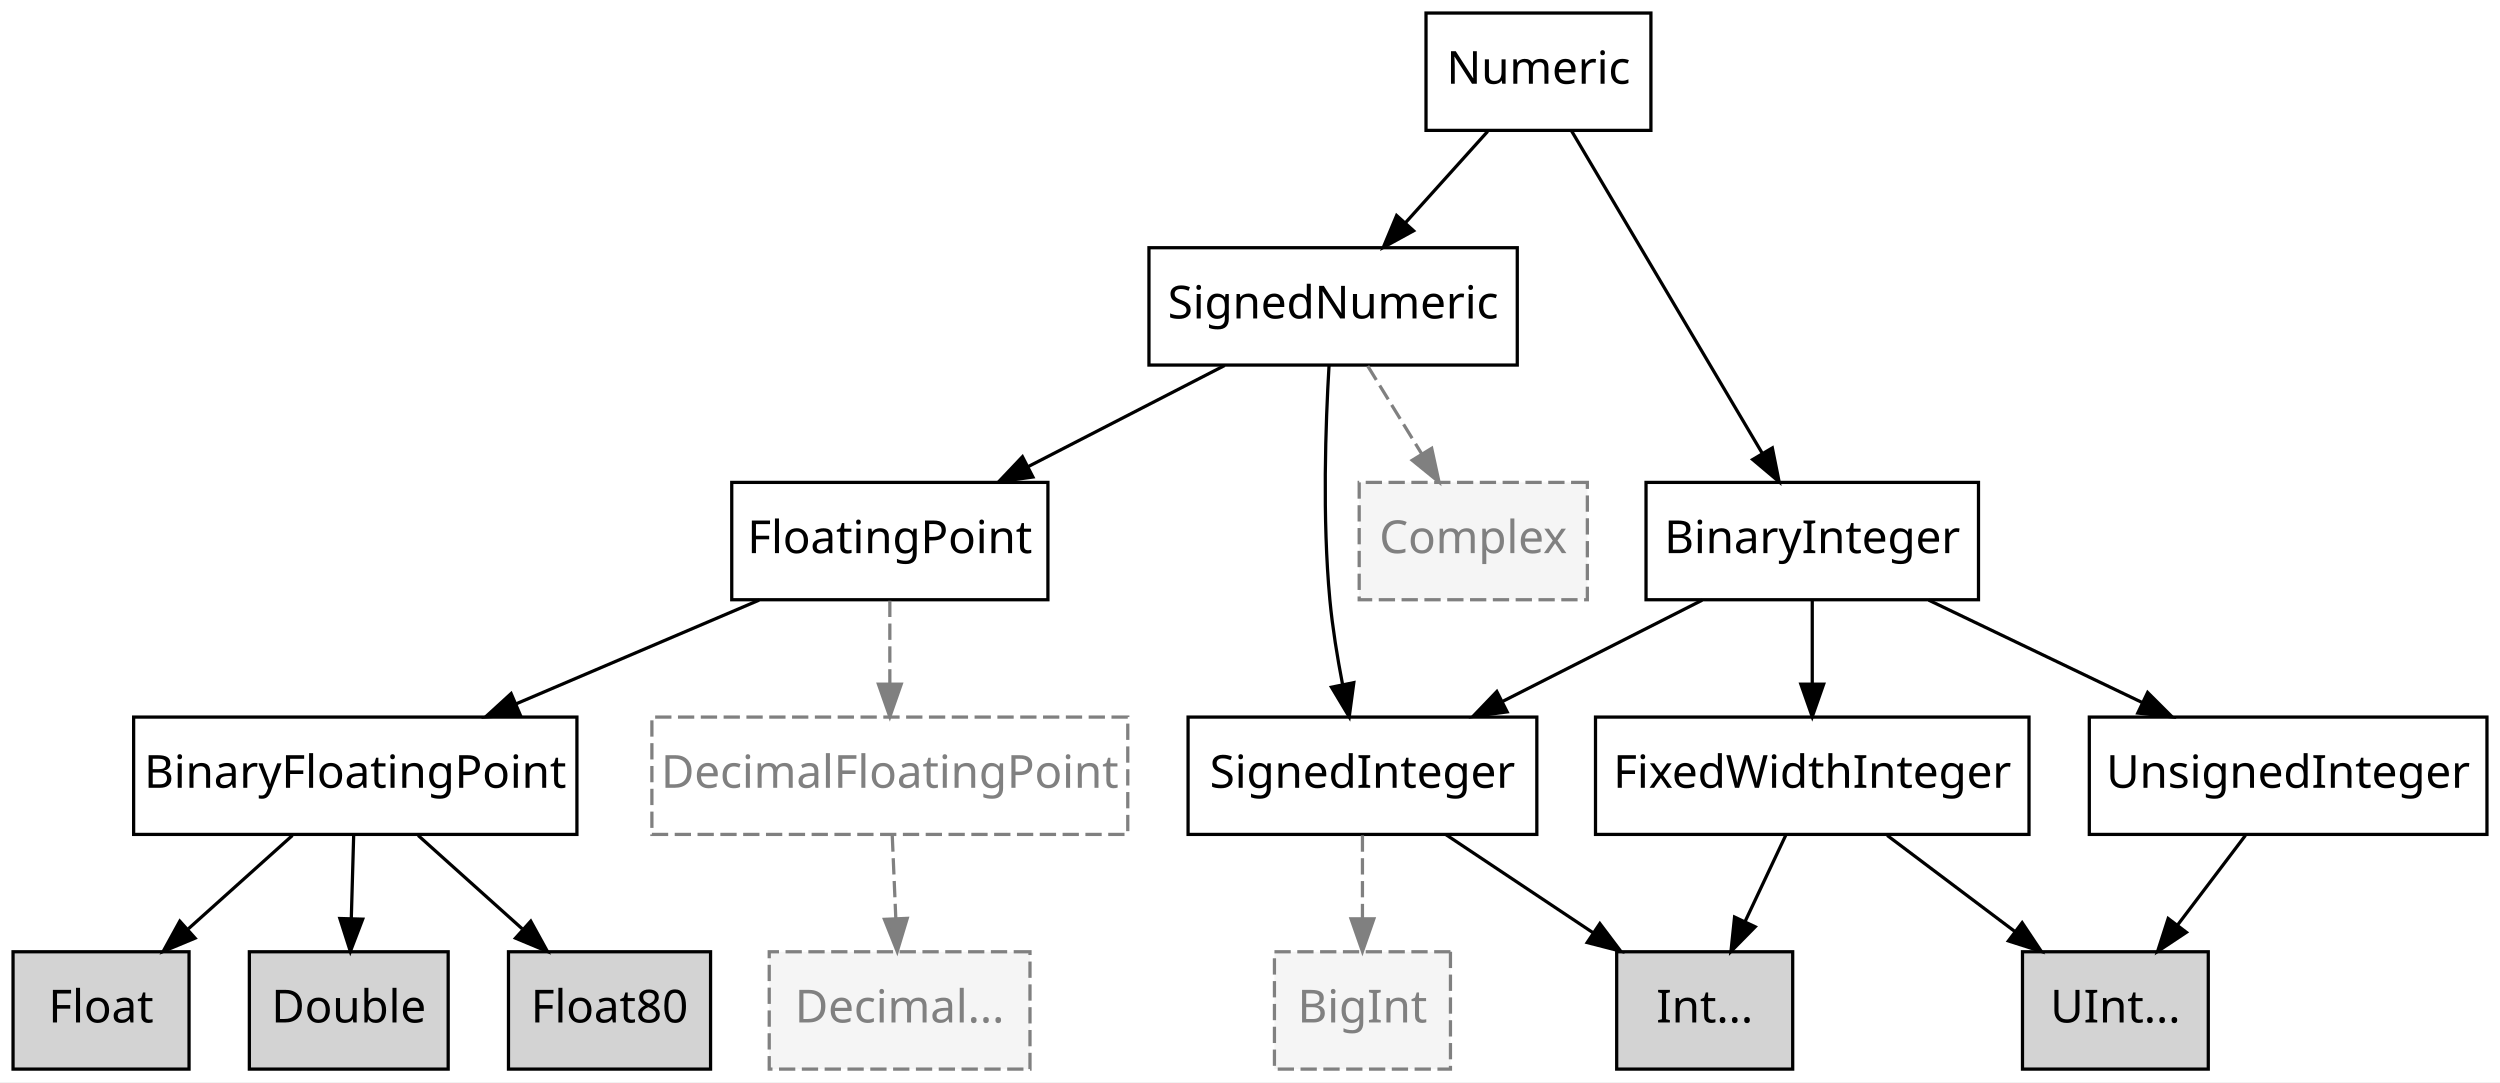
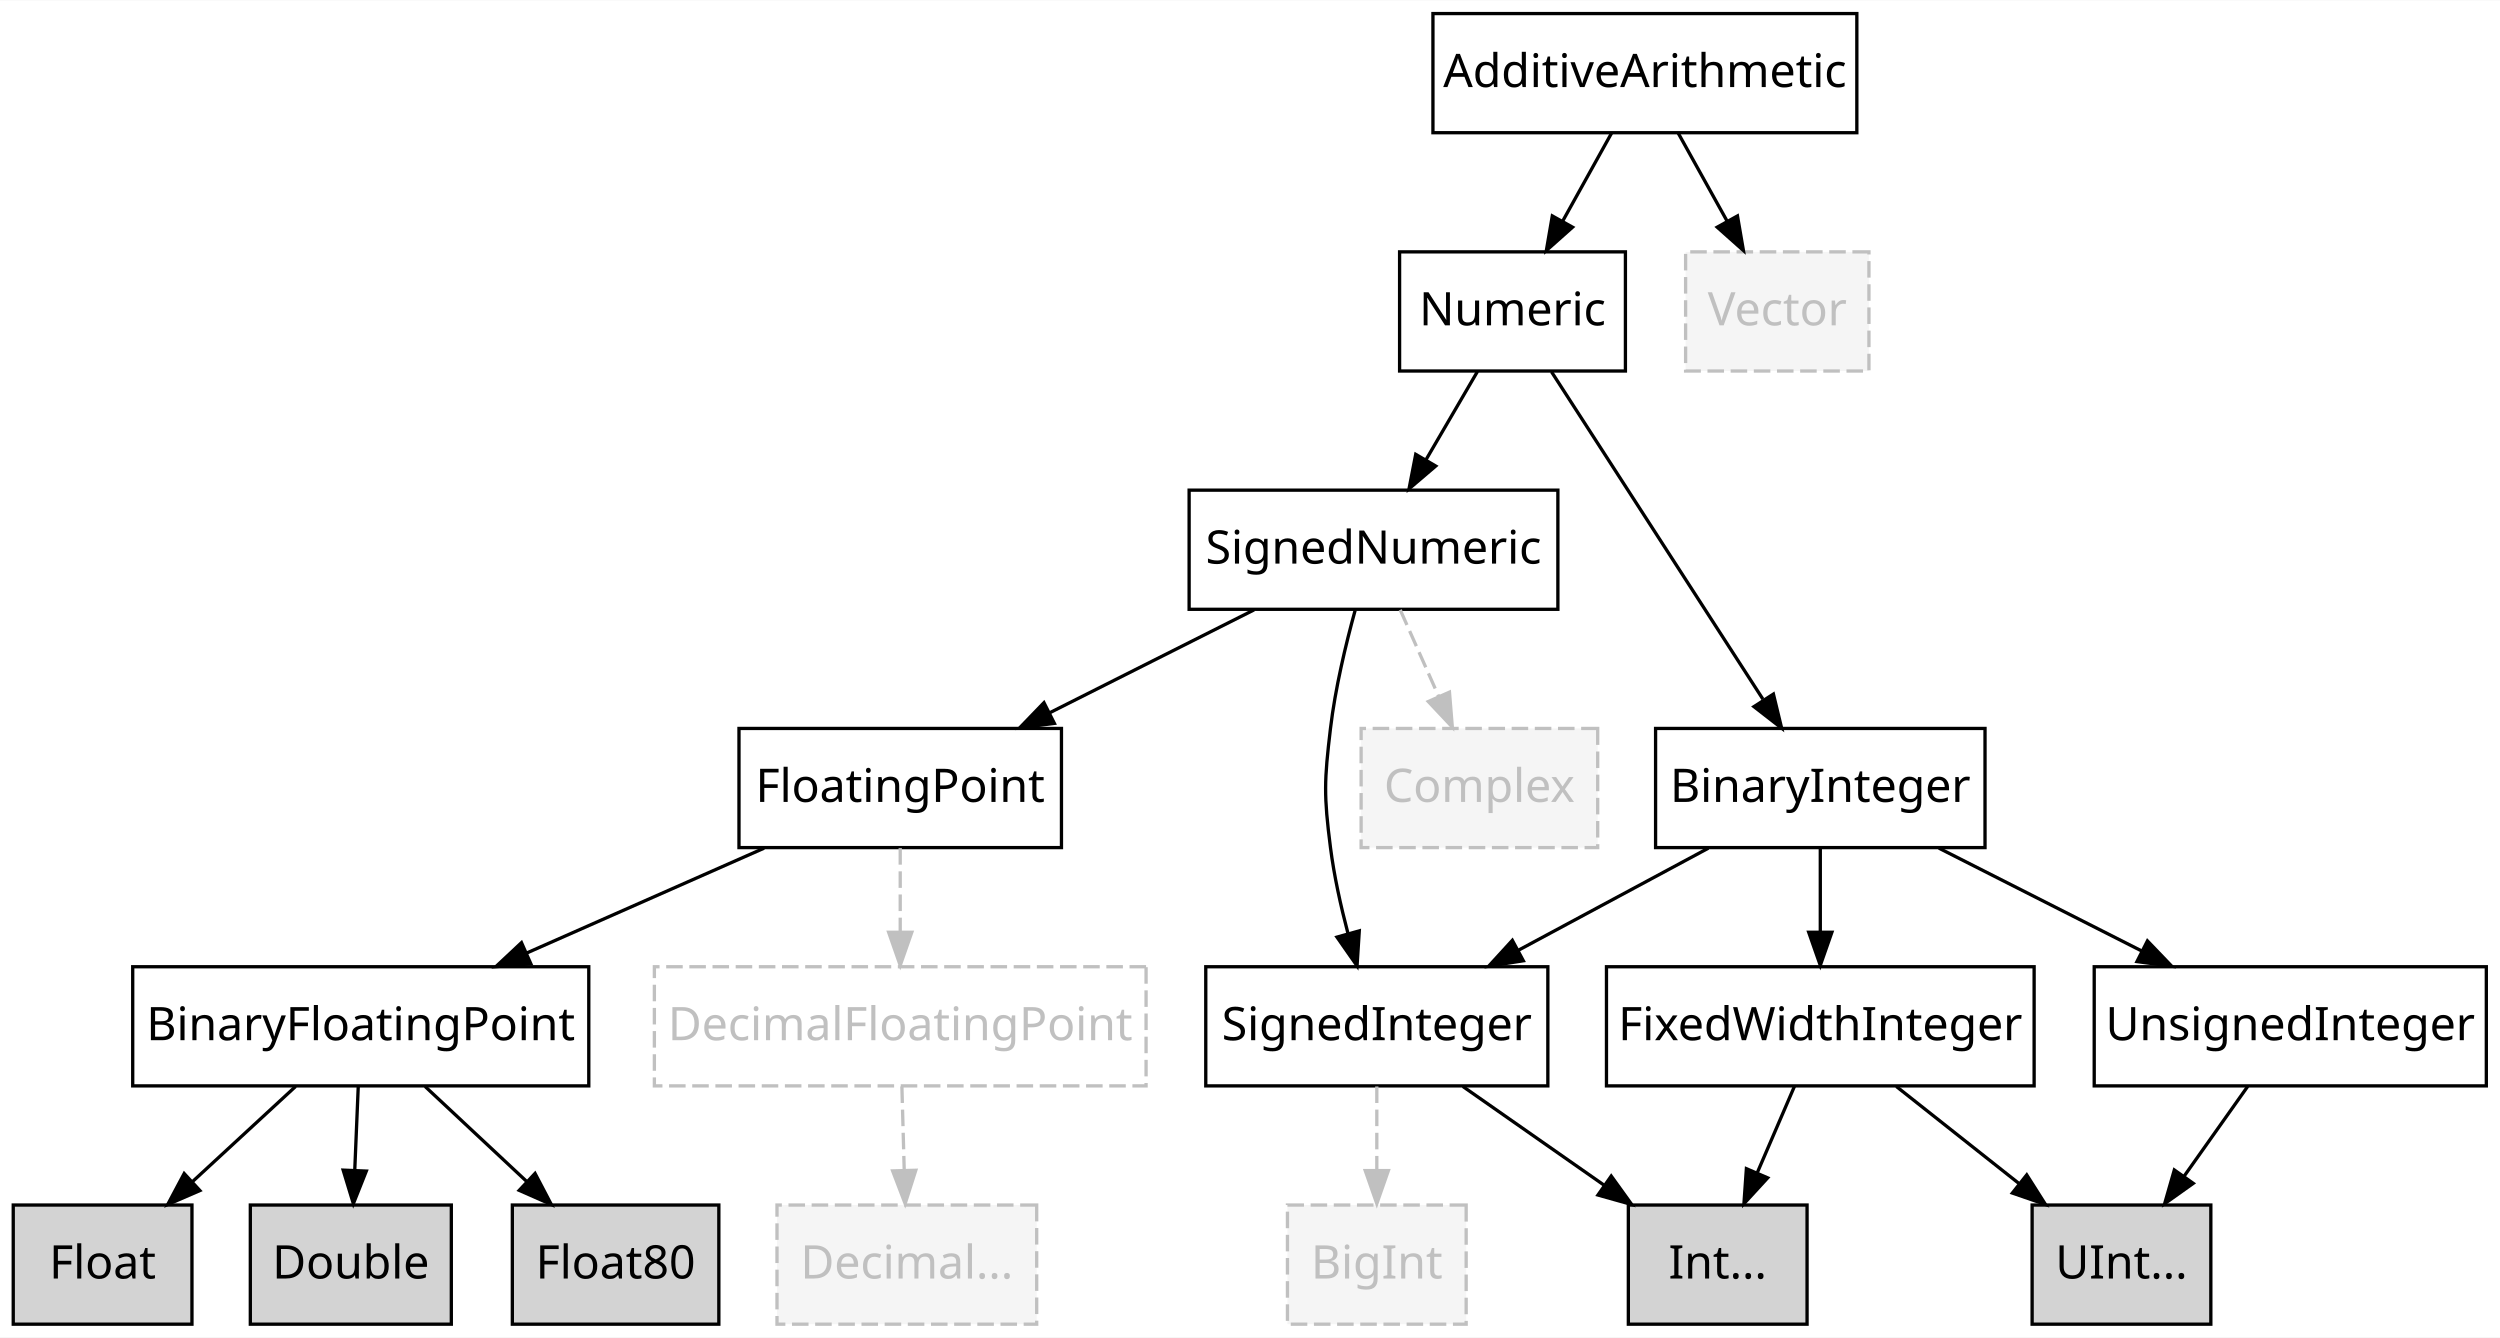
- <svg xmlns="http://www.w3.org/2000/svg" width="767pt" height="332pt" viewBox="0.00 0.00 767.00 332.00">
-   <g id="graph0" class="graph" transform="scale(1 1) rotate(0) translate(4 328)">
-     <polygon fill="white" stroke="none" points="-4,4 -4,-328 763,-328 763,4 -4,4" />
+ <svg xmlns="http://www.w3.org/2000/svg" width="755pt" height="404pt" viewBox="0.00 0.00 755.37 404.00">
+   <g id="graph0" class="graph" transform="scale(1 1) rotate(0) translate(4 400)">
+     <polygon fill="#ffffff" stroke="transparent" points="-4,4 -4,-400 751.369,-400 751.369,4 -4,4" />
    <g id="node1" class="node">
-       <polygon fill="none" stroke="black" points="502.5,-324 433.5,-324 433.5,-288 502.5,-288 502.5,-324" />
-       <text text-anchor="middle" x="468" y="-302.3" font-family="sans-serif" font-size="14.00">Numeric</text>
+       <polygon fill="none" stroke="#000000" points="557.041,-396 428.959,-396 428.959,-360 557.041,-360 557.041,-396" />
+       <text text-anchor="middle" x="493" y="-373.8" font-family="sans-serif" font-size="14.00" fill="#000000">AdditiveArithmetic</text>
    </g>
    <g id="node2" class="node">
-       <polygon fill="none" stroke="black" points="461.5,-252 348.5,-252 348.5,-216 461.5,-216 461.5,-252" />
-       <text text-anchor="middle" x="405" y="-230.3" font-family="sans-serif" font-size="14.00">SignedNumeric</text>
+       <polygon fill="none" stroke="#000000" points="487.117,-324 418.883,-324 418.883,-288 487.117,-288 487.117,-324" />
+       <text text-anchor="middle" x="453" y="-301.8" font-family="sans-serif" font-size="14.00" fill="#000000">Numeric</text>
    </g>
    <g id="edge1" class="edge">
-       <path fill="none" stroke="black" d="M452.427,-287.697C444.798,-279.22 435.477,-268.864 427.124,-259.583" />
-       <polygon fill="black" stroke="black" points="429.685,-257.196 420.394,-252.104 424.482,-261.879 429.685,-257.196" />
+       <path fill="none" stroke="#000000" d="M482.906,-359.831C478.44,-351.793 473.092,-342.167 468.162,-333.292" />
+       <polygon fill="#000000" stroke="#000000" points="471.146,-331.455 463.23,-324.413 465.026,-334.855 471.146,-331.455" />
+     </g>
+     <g id="node16" class="node">
+       <polygon fill="#f5f5f5" stroke="#c0c0c0" stroke-dasharray="5,2" points="560.697,-324 505.303,-324 505.303,-288 560.697,-288 560.697,-324" />
+       <text text-anchor="middle" x="533" y="-301.8" font-family="sans-serif" font-size="14.00" fill="#c0c0c0">Vector</text>
+     </g>
+     <g id="edge2" class="edge">
+       <path fill="none" stroke="#000000" d="M503.094,-359.831C507.56,-351.793 512.908,-342.167 517.838,-333.292" />
+       <polygon fill="#000000" stroke="#000000" points="520.973,-334.855 522.77,-324.413 514.854,-331.455 520.973,-334.855" />
    </g>
    <g id="node3" class="node">
-       <polygon fill="none" stroke="black" points="603,-180 501,-180 501,-144 603,-144 603,-180" />
-       <text text-anchor="middle" x="552" y="-158.3" font-family="sans-serif" font-size="14.00">BinaryInteger</text>
+       <polygon fill="none" stroke="#000000" points="466.71,-252 355.29,-252 355.29,-216 466.71,-216 466.71,-252" />
+       <text text-anchor="middle" x="411" y="-229.8" font-family="sans-serif" font-size="14.00" fill="#000000">SignedNumeric</text>
    </g>
-     <g id="edge2" class="edge">
-       <path fill="none" stroke="black" d="M478.132,-287.871C492.701,-263.244 519.679,-217.638 536.688,-188.885" />
-       <polygon fill="black" stroke="black" points="539.753,-190.578 541.832,-180.189 533.728,-187.014 539.753,-190.578" />
+     <g id="edge3" class="edge">
+       <path fill="none" stroke="#000000" d="M442.402,-287.831C437.712,-279.793 432.097,-270.167 426.92,-261.292" />
+       <polygon fill="#000000" stroke="#000000" points="429.803,-259.288 421.741,-252.413 423.757,-262.815 429.803,-259.288" />
    </g>
    <g id="node4" class="node">
-       <polygon fill="none" stroke="black" points="317.5,-180 220.5,-180 220.5,-144 317.5,-144 317.5,-180" />
-       <text text-anchor="middle" x="269" y="-158.3" font-family="sans-serif" font-size="14.00">FloatingPoint</text>
+       <polygon fill="none" stroke="#000000" points="595.769,-180 496.231,-180 496.231,-144 595.769,-144 595.769,-180" />
+       <text text-anchor="middle" x="546" y="-157.8" font-family="sans-serif" font-size="14.00" fill="#000000">BinaryInteger</text>
    </g>
-     <g id="edge3" class="edge">
-       <path fill="none" stroke="black" d="M371.731,-215.876C353.537,-206.512 330.809,-194.814 311.36,-184.803" />
-       <polygon fill="black" stroke="black" points="312.89,-181.654 302.397,-180.19 309.687,-187.878 312.89,-181.654" />
+     <g id="edge4" class="edge">
+       <path fill="none" stroke="#000000" d="M464.779,-287.762C480.921,-262.768 510.032,-217.692 528.665,-188.841" />
+       <polygon fill="#000000" stroke="#000000" points="531.832,-190.389 534.317,-180.09 525.952,-186.591 531.832,-190.389" />
    </g>
    <g id="node5" class="node">
-       <polygon fill="none" stroke="black" points="467.5,-108 360.5,-108 360.5,-72 467.5,-72 467.5,-108" />
-       <text text-anchor="middle" x="414" y="-86.3" font-family="sans-serif" font-size="14.00">SignedInteger</text>
-     </g>
-     <g id="edge4" class="edge">
-       <path fill="none" stroke="black" d="M403.752,-215.895C402.689,-197.944 401.669,-168.924 404,-144 404.797,-135.478 406.3,-126.285 407.903,-117.986" />
-       <polygon fill="black" stroke="black" points="411.355,-118.571 409.941,-108.071 404.499,-117.161 411.355,-118.571" />
-     </g>
-     <g id="node16" class="node">
-       <polygon fill="whitesmoke" stroke="grey" stroke-dasharray="5,2" points="483,-180 413,-180 413,-144 483,-144 483,-180" />
-       <text text-anchor="middle" x="448" y="-158.3" font-family="sans-serif" font-size="14.00" fill="grey">Complex</text>
+       <polygon fill="none" stroke="#000000" points="316.717,-180 219.283,-180 219.283,-144 316.717,-144 316.717,-180" />
+       <text text-anchor="middle" x="268" y="-157.8" font-family="sans-serif" font-size="14.00" fill="#000000">FloatingPoint</text>
    </g>
    <g id="edge5" class="edge">
-       <path fill="none" stroke="grey" stroke-dasharray="5,2" d="M415.629,-215.697C420.628,-207.559 426.691,-197.689 432.212,-188.701" />
-       <polygon fill="grey" stroke="grey" points="435.241,-190.457 437.493,-180.104 429.277,-186.793 435.241,-190.457" />
+       <path fill="none" stroke="#000000" d="M374.915,-215.831C356.201,-206.409 333.157,-194.806 313.26,-184.788" />
+       <polygon fill="#000000" stroke="#000000" points="314.579,-181.534 304.073,-180.163 311.431,-187.786 314.579,-181.534" />
+     </g>
+     <g id="node6" class="node">
+       <polygon fill="none" stroke="#000000" points="463.679,-108 360.321,-108 360.321,-72 463.679,-72 463.679,-108" />
+       <text text-anchor="middle" x="412" y="-85.8" font-family="sans-serif" font-size="14.00" fill="#000000">SignedInteger</text>
+     </g>
+     <g id="edge6" class="edge">
+       <path fill="none" stroke="#000000" d="M405.455,-215.701C402.603,-205.335 399.432,-192.065 398,-180 396.114,-164.112 395.976,-159.871 398,-144 399.085,-135.489 401.096,-126.401 403.262,-118.156" />
+       <polygon fill="#000000" stroke="#000000" points="406.704,-118.841 406.03,-108.268 399.964,-116.954 406.704,-118.841" />
+     </g>
+     <g id="node18" class="node">
+       <polygon fill="#f5f5f5" stroke="#c0c0c0" stroke-dasharray="5,2" points="478.742,-180 407.258,-180 407.258,-144 478.742,-144 478.742,-180" />
+       <text text-anchor="middle" x="443" y="-157.8" font-family="sans-serif" font-size="14.00" fill="#c0c0c0">Complex</text>
+     </g>
+     <g id="edge7" class="edge">
+       <path fill="none" stroke="#c0c0c0" stroke-dasharray="5,2" d="M419.075,-215.831C422.61,-207.877 426.836,-198.369 430.746,-189.572" />
+       <polygon fill="#c0c0c0" stroke="#c0c0c0" points="433.953,-190.973 434.816,-180.413 427.557,-188.13 433.953,-190.973" />
+     </g>
+     <g id="edge10" class="edge">
+       <path fill="none" stroke="#000000" d="M512.186,-143.831C494.729,-134.452 473.251,-122.911 454.665,-112.924" />
+       <polygon fill="#000000" stroke="#000000" points="456.269,-109.813 445.803,-108.163 452.955,-115.979 456.269,-109.813" />
+     </g>
+     <g id="node7" class="node">
+       <polygon fill="none" stroke="#000000" points="610.607,-108 481.393,-108 481.393,-72 610.607,-72 610.607,-108" />
+       <text text-anchor="middle" x="546" y="-85.8" font-family="sans-serif" font-size="14.00" fill="#000000">FixedWidthInteger</text>
+     </g>
+     <g id="edge11" class="edge">
+       <path fill="none" stroke="#000000" d="M546,-143.831C546,-136.131 546,-126.974 546,-118.417" />
+       <polygon fill="#000000" stroke="#000000" points="549.5,-118.413 546,-108.413 542.5,-118.413 549.5,-118.413" />
+     </g>
+     <g id="node8" class="node">
+       <polygon fill="none" stroke="#000000" points="747.238,-108 628.762,-108 628.762,-72 747.238,-72 747.238,-108" />
+       <text text-anchor="middle" x="688" y="-85.8" font-family="sans-serif" font-size="14.00" fill="#000000">UnsignedInteger</text>
+     </g>
+     <g id="edge12" class="edge">
+       <path fill="none" stroke="#000000" d="M581.833,-143.831C600.416,-134.409 623.299,-122.806 643.057,-112.788" />
+       <polygon fill="#000000" stroke="#000000" points="644.843,-115.807 652.179,-108.163 641.677,-109.564 644.843,-115.807" />
+     </g>
+     <g id="node9" class="node">
+       <polygon fill="none" stroke="#000000" points="173.9,-108 36.1,-108 36.1,-72 173.9,-72 173.9,-108" />
+       <text text-anchor="middle" x="105" y="-85.8" font-family="sans-serif" font-size="14.00" fill="#000000">BinaryFloatingPoint</text>
    </g>
    <g id="edge8" class="edge">
-       <path fill="none" stroke="black" d="M518.241,-143.876C499.78,-134.512 476.718,-122.814 456.983,-112.803" />
-       <polygon fill="black" stroke="black" points="458.39,-109.592 447.888,-108.19 455.223,-115.835 458.39,-109.592" />
+       <path fill="none" stroke="#000000" d="M226.868,-143.831C205.068,-134.202 178.112,-122.295 155.1,-112.13" />
+       <polygon fill="#000000" stroke="#000000" points="156.398,-108.877 145.836,-108.038 153.569,-115.28 156.398,-108.877" />
    </g>
-     <g id="node6" class="node">
-       <polygon fill="none" stroke="black" points="618.5,-108 485.5,-108 485.5,-72 618.5,-72 618.5,-108" />
-       <text text-anchor="middle" x="552" y="-86.3" font-family="sans-serif" font-size="14.00">FixedWidthInteger</text>
+     <g id="node15" class="node">
+       <polygon fill="none" stroke="#c0c0c0" stroke-dasharray="5,2" points="342.283,-108 193.718,-108 193.718,-72 342.283,-72 342.283,-108" />
+       <text text-anchor="middle" x="268" y="-85.8" font-family="sans-serif" font-size="14.00" fill="#c0c0c0">DecimalFloatingPoint</text>
    </g>
    <g id="edge9" class="edge">
-       <path fill="none" stroke="black" d="M552,-143.697C552,-135.983 552,-126.712 552,-118.112" />
-       <polygon fill="black" stroke="black" points="555.5,-118.104 552,-108.104 548.5,-118.104 555.5,-118.104" />
+       <path fill="none" stroke="#c0c0c0" stroke-dasharray="5,2" d="M268,-143.831C268,-136.131 268,-126.974 268,-118.417" />
+       <polygon fill="#c0c0c0" stroke="#c0c0c0" points="271.5,-118.413 268,-108.413 264.5,-118.413 271.5,-118.413" />
    </g>
-     <g id="node7" class="node">
-       <polygon fill="none" stroke="black" points="759,-108 637,-108 637,-72 759,-72 759,-108" />
-       <text text-anchor="middle" x="698" y="-86.3" font-family="sans-serif" font-size="14.00">UnsignedInteger</text>
+     <g id="node10" class="node">
+       <polygon fill="#d3d3d3" stroke="#000000" points="542,-36 488,-36 488,0 542,0 542,-36" />
+       <text text-anchor="middle" x="515" y="-13.8" font-family="sans-serif" font-size="14.00" fill="#000000">Int...</text>
    </g>
-     <g id="edge10" class="edge">
-       <path fill="none" stroke="black" d="M587.716,-143.876C607.497,-134.392 632.272,-122.513 653.326,-112.419" />
-       <polygon fill="black" stroke="black" points="654.896,-115.548 662.4,-108.068 651.87,-109.236 654.896,-115.548" />
+     <g id="edge13" class="edge">
+       <path fill="none" stroke="#000000" d="M437.991,-71.831C450.922,-62.793 466.722,-51.748 480.638,-42.02" />
+       <polygon fill="#000000" stroke="#000000" points="482.826,-44.761 489.017,-36.163 478.816,-39.023 482.826,-44.761" />
    </g>
-     <g id="node8" class="node">
-       <polygon fill="none" stroke="black" points="173,-108 37,-108 37,-72 173,-72 173,-108" />
-       <text text-anchor="middle" x="105" y="-86.3" font-family="sans-serif" font-size="14.00">BinaryFloatingPoint</text>
+     <g id="node19" class="node">
+       <polygon fill="#f5f5f5" stroke="#c0c0c0" stroke-dasharray="5,2" points="439,-36 385,-36 385,0 439,0 439,-36" />
+       <text text-anchor="middle" x="412" y="-13.8" font-family="sans-serif" font-size="14.00" fill="#c0c0c0">BigInt</text>
    </g>
-     <g id="edge6" class="edge">
-       <path fill="none" stroke="black" d="M228.881,-143.876C206.362,-134.264 178.082,-122.193 154.229,-112.013" />
-       <polygon fill="black" stroke="black" points="155.56,-108.775 144.989,-108.068 152.812,-115.213 155.56,-108.775" />
+     <g id="edge14" class="edge">
+       <path fill="none" stroke="#c0c0c0" stroke-dasharray="5,2" d="M412,-71.831C412,-64.131 412,-54.974 412,-46.417" />
+       <polygon fill="#c0c0c0" stroke="#c0c0c0" points="415.5,-46.413 412,-36.413 408.5,-46.413 415.5,-46.413" />
+     </g>
+     <g id="edge15" class="edge">
+       <path fill="none" stroke="#000000" d="M538.177,-71.831C534.789,-63.962 530.746,-54.571 526.992,-45.853" />
+       <polygon fill="#000000" stroke="#000000" points="530.097,-44.214 522.928,-36.413 523.668,-46.982 530.097,-44.214" />
+     </g>
+     <g id="node11" class="node">
+       <polygon fill="#d3d3d3" stroke="#000000" points="664,-36 610,-36 610,0 664,0 664,-36" />
+       <text text-anchor="middle" x="637" y="-13.8" font-family="sans-serif" font-size="14.00" fill="#000000">UInt...</text>
+     </g>
+     <g id="edge16" class="edge">
+       <path fill="none" stroke="#000000" d="M568.963,-71.831C580.172,-62.963 593.821,-52.164 605.944,-42.572" />
+       <polygon fill="#000000" stroke="#000000" points="608.374,-45.112 614.044,-36.163 604.03,-39.623 608.374,-45.112" />
+     </g>
+     <g id="edge17" class="edge">
+       <path fill="none" stroke="#000000" d="M675.13,-71.831C669.317,-63.623 662.33,-53.761 655.935,-44.732" />
+       <polygon fill="#000000" stroke="#000000" points="658.679,-42.55 650.043,-36.413 652.967,-46.597 658.679,-42.55" />
+     </g>
+     <g id="node12" class="node">
+       <polygon fill="#d3d3d3" stroke="#000000" points="54,-36 0,-36 0,0 54,0 54,-36" />
+       <text text-anchor="middle" x="27" y="-13.8" font-family="sans-serif" font-size="14.00" fill="#000000">Float</text>
+     </g>
+     <g id="edge18" class="edge">
+       <path fill="none" stroke="#000000" d="M85.317,-71.831C75.895,-63.134 64.46,-52.578 54.22,-43.127" />
+       <polygon fill="#000000" stroke="#000000" points="56.398,-40.374 46.676,-36.163 51.651,-45.517 56.398,-40.374" />
+     </g>
+     <g id="node13" class="node">
+       <polygon fill="#d3d3d3" stroke="#000000" points="132.366,-36 71.634,-36 71.634,0 132.366,0 132.366,-36" />
+       <text text-anchor="middle" x="102" y="-13.8" font-family="sans-serif" font-size="14.00" fill="#000000">Double</text>
+     </g>
+     <g id="edge19" class="edge">
+       <path fill="none" stroke="#000000" d="M104.243,-71.831C103.922,-64.131 103.541,-54.974 103.184,-46.417" />
+       <polygon fill="#000000" stroke="#000000" points="106.681,-46.259 102.767,-36.413 99.687,-46.55 106.681,-46.259" />
    </g>
    <g id="node14" class="node">
-       <polygon fill="none" stroke="grey" stroke-dasharray="5,2" points="342,-108 196,-108 196,-72 342,-72 342,-108" />
-       <text text-anchor="middle" x="269" y="-86.3" font-family="sans-serif" font-size="14.00" fill="grey">DecimalFloatingPoint</text>
+       <polygon fill="#d3d3d3" stroke="#000000" points="213.197,-36 150.803,-36 150.803,0 213.197,0 213.197,-36" />
+       <text text-anchor="middle" x="182" y="-13.8" font-family="sans-serif" font-size="14.00" fill="#000000">Float80</text>
    </g>
-     <g id="edge7" class="edge">
-       <path fill="none" stroke="grey" stroke-dasharray="5,2" d="M269,-143.697C269,-135.983 269,-126.712 269,-118.112" />
-       <polygon fill="grey" stroke="grey" points="272.5,-118.104 269,-108.104 265.5,-118.104 272.5,-118.104" />
-     </g>
-     <g id="node9" class="node">
-       <polygon fill="lightgrey" stroke="black" points="546,-36 492,-36 492,-0 546,-0 546,-36" />
-       <text text-anchor="middle" x="519" y="-14.3" font-family="sans-serif" font-size="14.00">Int...</text>
-     </g>
-     <g id="edge11" class="edge">
-       <path fill="none" stroke="black" d="M439.686,-71.876C453.288,-62.808 470.172,-51.552 484.861,-41.759" />
-       <polygon fill="black" stroke="black" points="486.836,-44.649 493.215,-36.19 482.953,-38.825 486.836,-44.649" />
+     <g id="edge20" class="edge">
+       <path fill="none" stroke="#000000" d="M124.43,-71.831C133.732,-63.134 145.02,-52.578 155.129,-43.127" />
+       <polygon fill="#000000" stroke="#000000" points="157.662,-45.549 162.576,-36.163 152.881,-40.436 157.662,-45.549" />
    </g>
    <g id="node17" class="node">
-       <polygon fill="whitesmoke" stroke="grey" stroke-dasharray="5,2" points="441,-36 387,-36 387,-0 441,-0 441,-36" />
-       <text text-anchor="middle" x="414" y="-14.3" font-family="sans-serif" font-size="14.00" fill="grey">BigInt</text>
+       <polygon fill="#f5f5f5" stroke="#c0c0c0" stroke-dasharray="5,2" points="309.235,-36 230.765,-36 230.765,0 309.235,0 309.235,-36" />
+       <text text-anchor="middle" x="270" y="-13.8" font-family="sans-serif" font-size="14.00" fill="#c0c0c0">Decimal...</text>
    </g>
-     <g id="edge12" class="edge">
-       <path fill="none" stroke="grey" stroke-dasharray="5,2" d="M414,-71.697C414,-63.983 414,-54.712 414,-46.112" />
-       <polygon fill="grey" stroke="grey" points="417.5,-46.104 414,-36.104 410.5,-46.104 417.5,-46.104" />
-     </g>
-     <g id="edge13" class="edge">
-       <path fill="none" stroke="black" d="M543.843,-71.697C540.086,-63.728 535.547,-54.099 531.382,-45.264" />
-       <polygon fill="black" stroke="black" points="534.494,-43.657 527.063,-36.104 528.162,-46.642 534.494,-43.657" />
-     </g>
-     <g id="node10" class="node">
-       <polygon fill="lightgrey" stroke="black" points="673.5,-36 616.5,-36 616.5,-0 673.5,-0 673.5,-36" />
-       <text text-anchor="middle" x="645" y="-14.3" font-family="sans-serif" font-size="14.00">UInt...</text>
-     </g>
-     <g id="edge14" class="edge">
-       <path fill="none" stroke="black" d="M574.989,-71.697C586.814,-62.796 601.392,-51.823 614.179,-42.199" />
-       <polygon fill="black" stroke="black" points="616.391,-44.914 622.276,-36.104 612.181,-39.322 616.391,-44.914" />
-     </g>
-     <g id="edge15" class="edge">
-       <path fill="none" stroke="black" d="M684.899,-71.697C678.609,-63.389 670.953,-53.277 664.035,-44.141" />
-       <polygon fill="black" stroke="black" points="666.777,-41.964 657.95,-36.104 661.196,-46.19 666.777,-41.964" />
-     </g>
-     <g id="node11" class="node">
-       <polygon fill="lightgrey" stroke="black" points="54,-36 0,-36 0,-0 54,-0 54,-36" />
-       <text text-anchor="middle" x="27" y="-14.3" font-family="sans-serif" font-size="14.00">Float</text>
-     </g>
-     <g id="edge16" class="edge">
-       <path fill="none" stroke="black" d="M85.719,-71.697C76.085,-63.05 64.271,-52.449 53.773,-43.027" />
-       <polygon fill="black" stroke="black" points="55.839,-40.179 46.059,-36.104 51.164,-45.388 55.839,-40.179" />
-     </g>
-     <g id="node12" class="node">
-       <polygon fill="lightgrey" stroke="black" points="133.5,-36 72.5,-36 72.5,-0 133.5,-0 133.5,-36" />
-       <text text-anchor="middle" x="103" y="-14.3" font-family="sans-serif" font-size="14.00">Double</text>
-     </g>
-     <g id="edge17" class="edge">
-       <path fill="none" stroke="black" d="M104.506,-71.697C104.285,-63.983 104.02,-54.712 103.775,-46.112" />
-       <polygon fill="black" stroke="black" points="107.273,-46 103.489,-36.104 100.276,-46.2 107.273,-46" />
-     </g>
-     <g id="node13" class="node">
-       <polygon fill="lightgrey" stroke="black" points="214,-36 152,-36 152,-0 214,-0 214,-36" />
-       <text text-anchor="middle" x="183" y="-14.3" font-family="sans-serif" font-size="14.00">Float80</text>
-     </g>
-     <g id="edge18" class="edge">
-       <path fill="none" stroke="black" d="M124.281,-71.697C133.915,-63.05 145.729,-52.449 156.227,-43.027" />
-       <polygon fill="black" stroke="black" points="158.836,-45.388 163.941,-36.104 154.161,-40.179 158.836,-45.388" />
-     </g>
-     <g id="node15" class="node">
-       <polygon fill="whitesmoke" stroke="grey" stroke-dasharray="5,2" points="312,-36 232,-36 232,-0 312,-0 312,-36" />
-       <text text-anchor="middle" x="272" y="-14.3" font-family="sans-serif" font-size="14.00" fill="grey">Decimal...</text>
-     </g>
-     <g id="edge19" class="edge">
-       <path fill="none" stroke="grey" stroke-dasharray="5,2" d="M269.742,-71.697C270.072,-63.983 270.469,-54.712 270.838,-46.112" />
-       <polygon fill="grey" stroke="grey" points="274.335,-46.245 271.267,-36.104 267.342,-45.945 274.335,-46.245" />
+     <g id="edge21" class="edge">
+       <path fill="none" stroke="#c0c0c0" stroke-dasharray="5,2" d="M268.505,-71.831C268.719,-64.131 268.973,-54.974 269.211,-46.417" />
+       <polygon fill="#c0c0c0" stroke="#c0c0c0" points="272.709,-46.507 269.488,-36.413 265.712,-46.312 272.709,-46.507" />
    </g>
  </g>
</svg>
